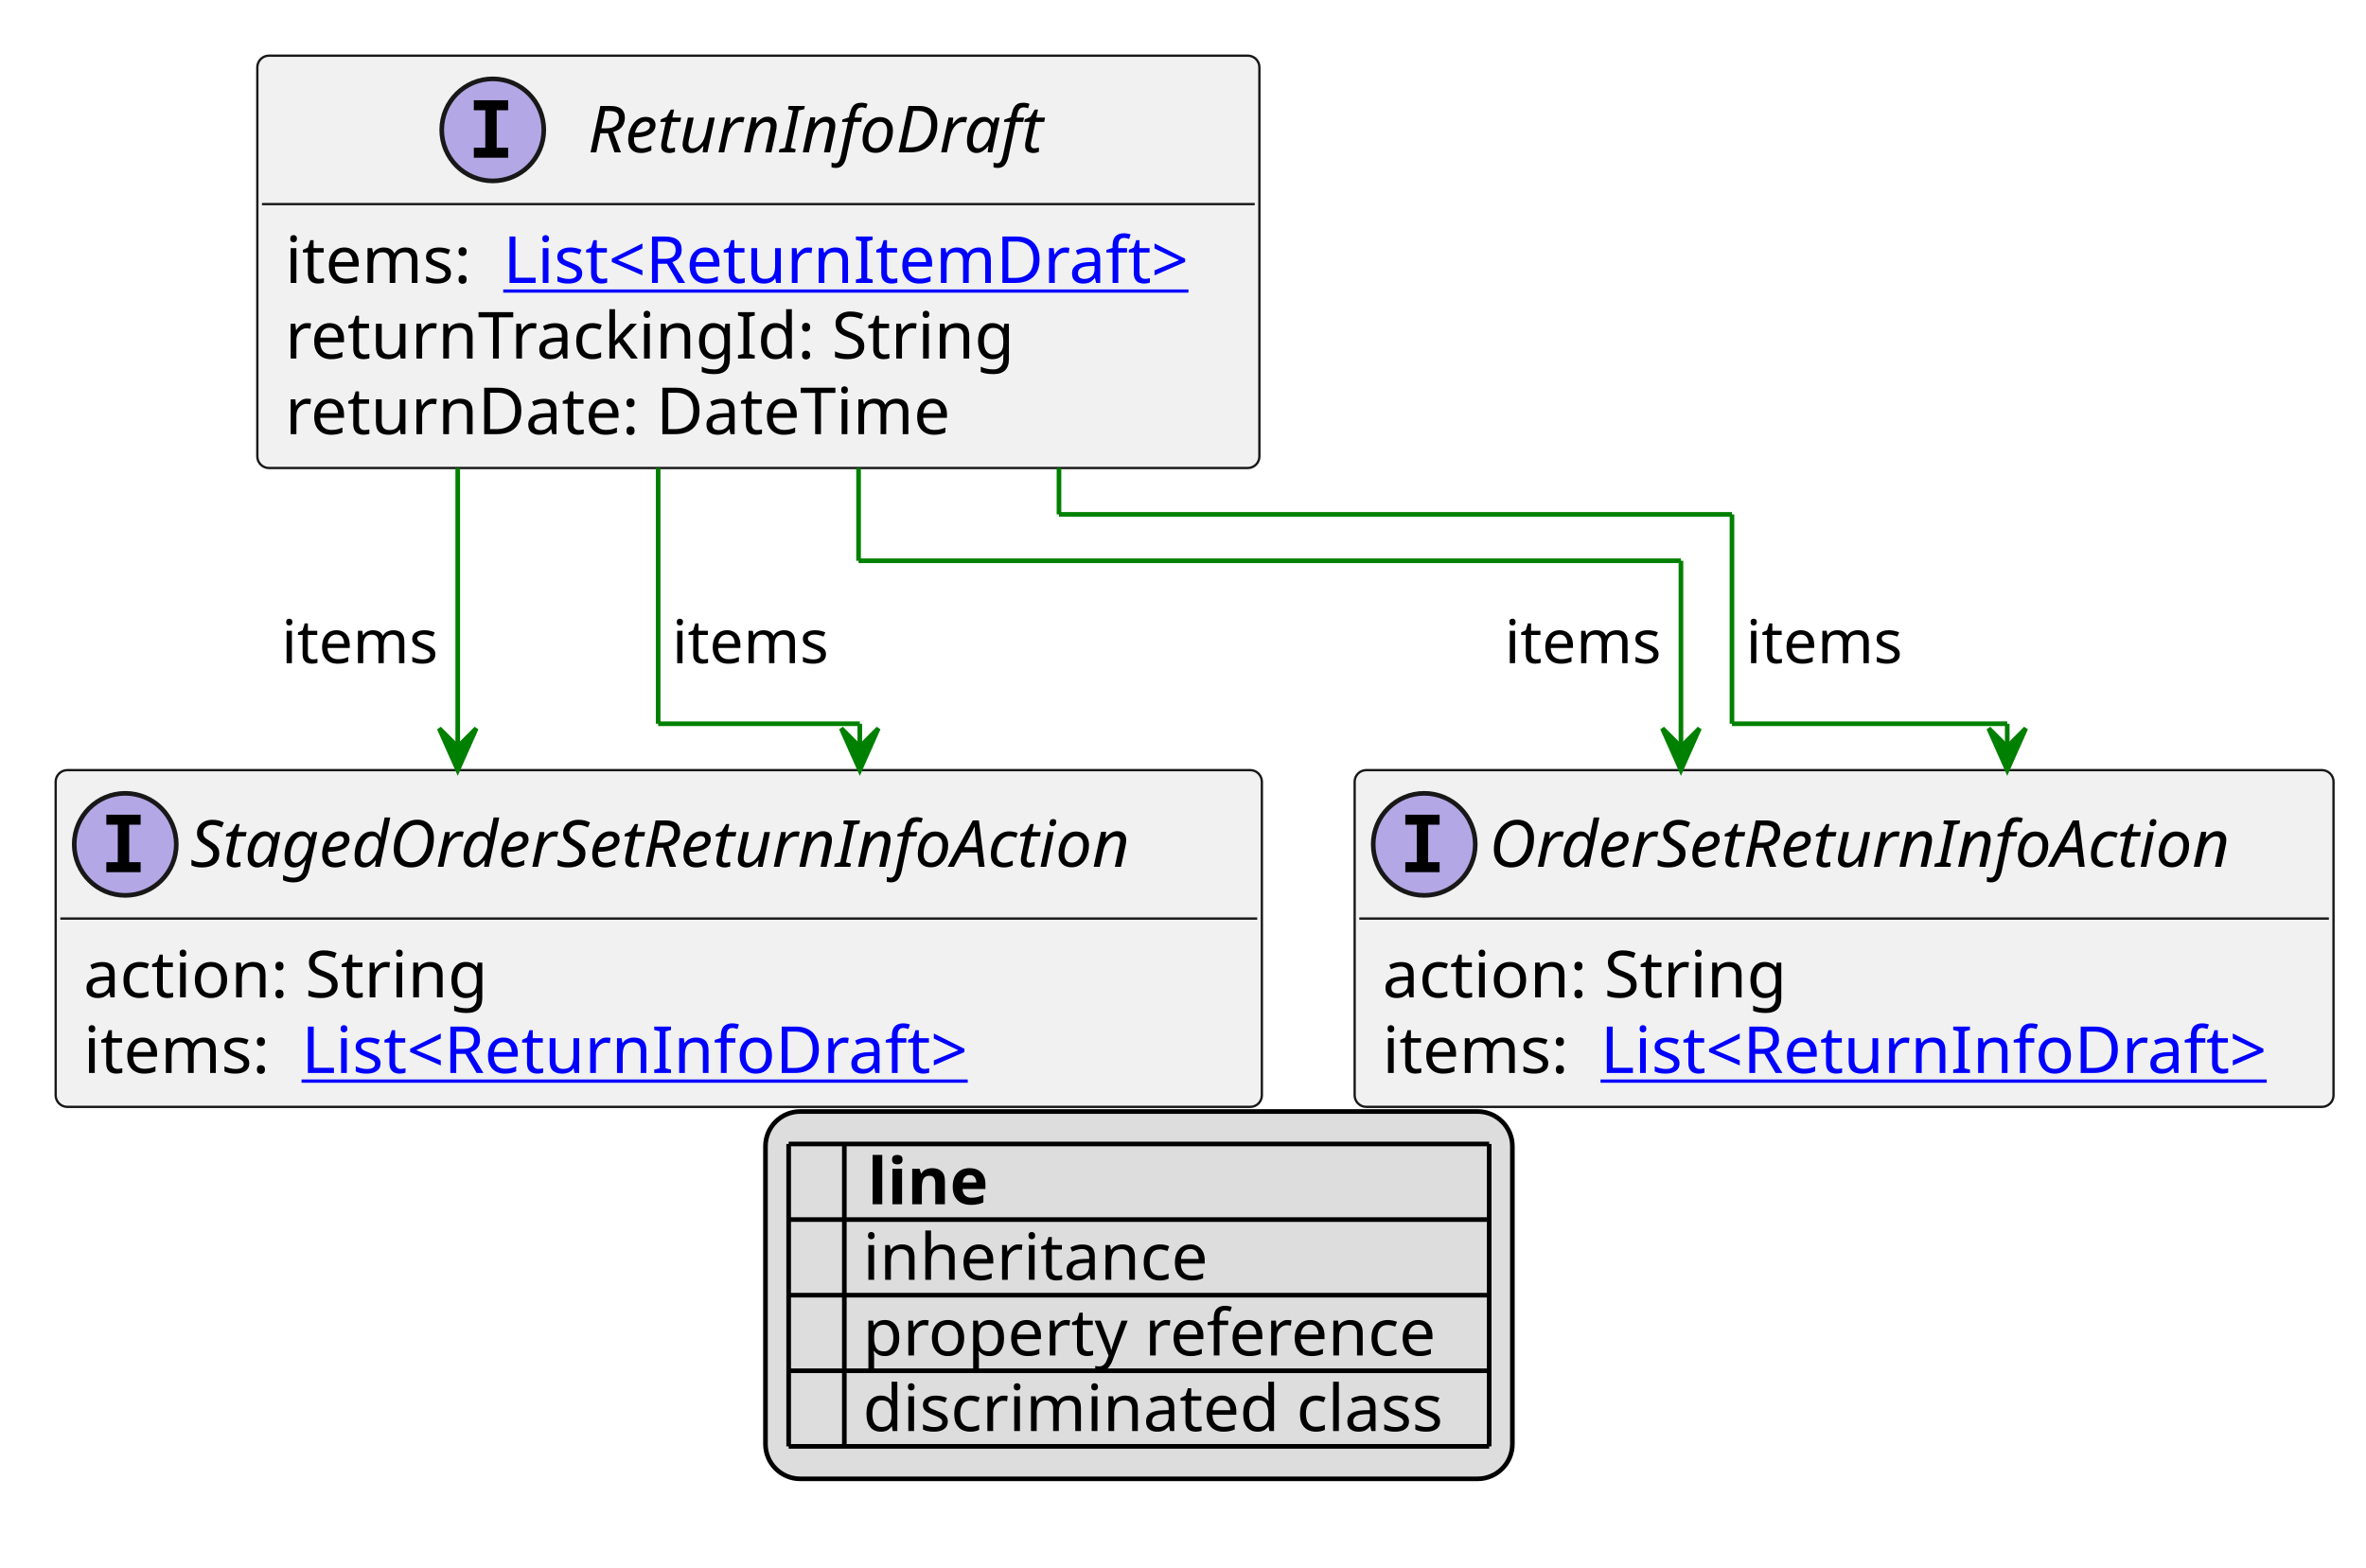
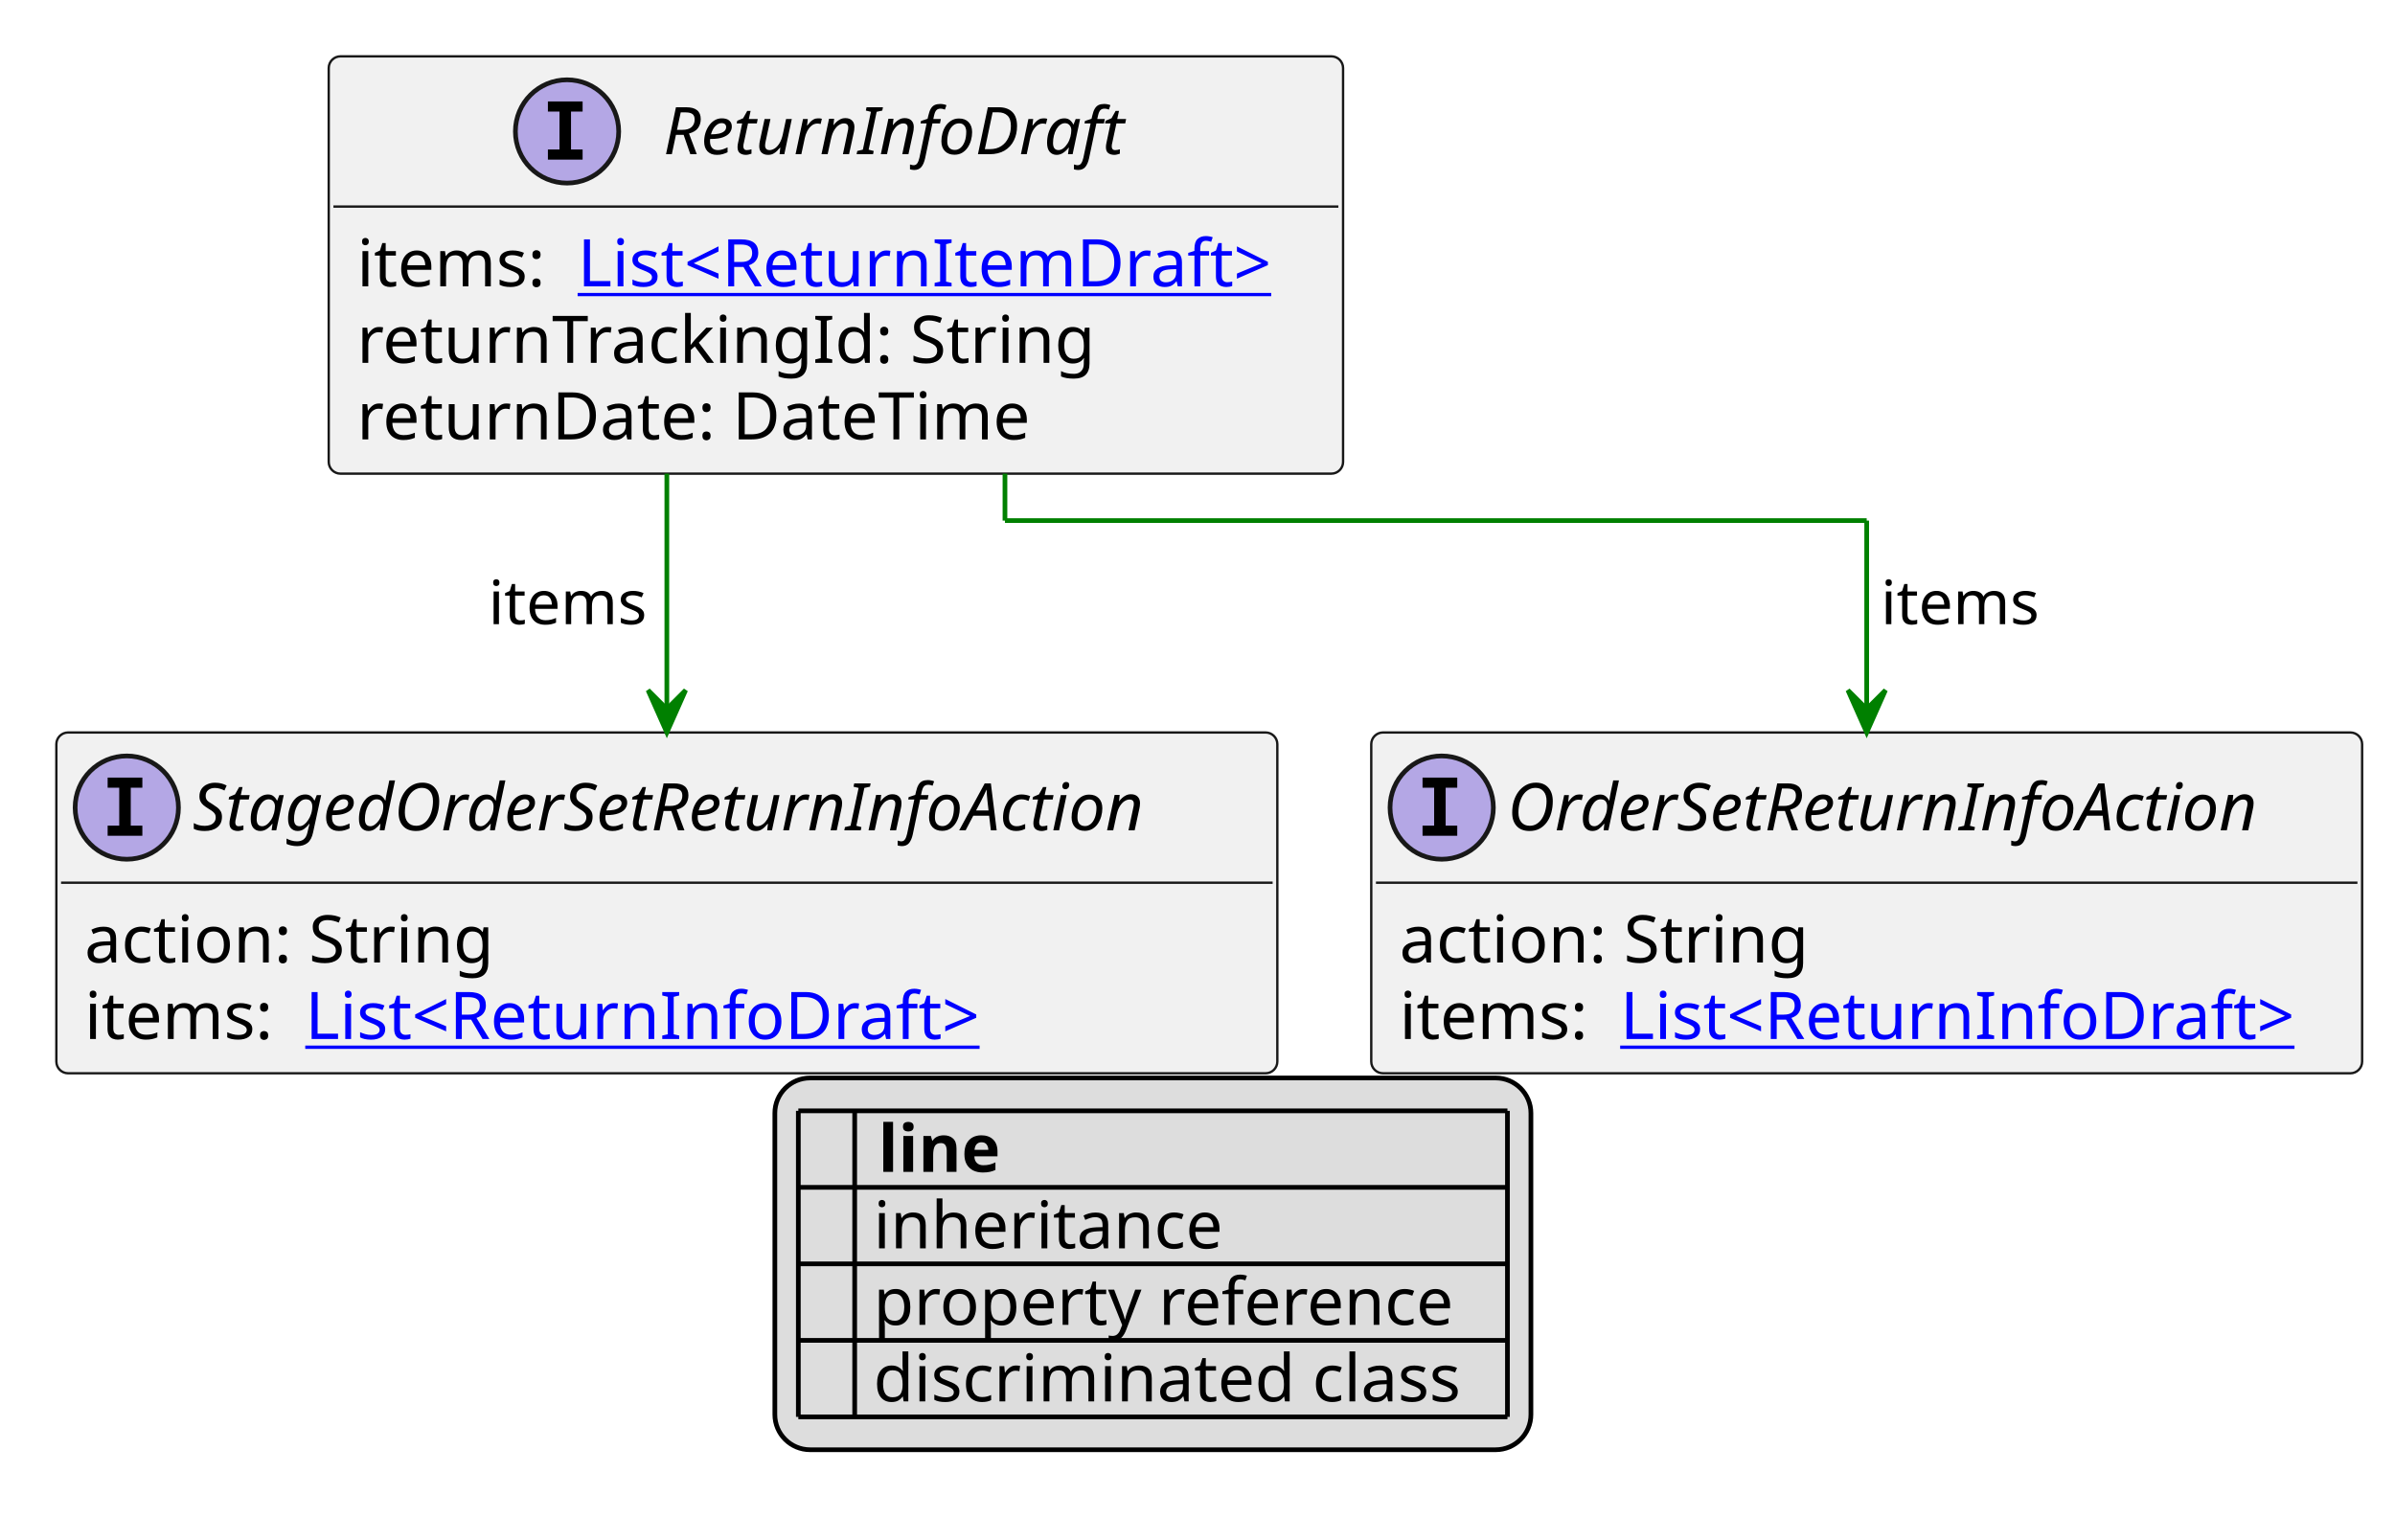
- <svg xmlns="http://www.w3.org/2000/svg" xmlns:xlink="http://www.w3.org/1999/xlink" contentStyleType="text/css" height="338px" preserveAspectRatio="none" style="width:510px;height:338px;background:#FFFFFF;" version="1.1" viewBox="0 0 510 338" width="510px" zoomAndPan="magnify">
+ <svg xmlns="http://www.w3.org/2000/svg" xmlns:xlink="http://www.w3.org/1999/xlink" contentStyleType="text/css" height="328px" preserveAspectRatio="none" style="width:510px;height:328px;background:#FFFFFF;" version="1.1" viewBox="0 0 510 328" width="510px" zoomAndPan="magnify">
  <defs>
-     <filter height="1" id="bsds3xcfkwkjp0" width="1" x="0" y="0">
+     <filter height="1" id="b1dob6i5qbfto10" width="1" x="0" y="0">
      <feFlood flood-color="#000000" result="flood" />
      <feComposite in="SourceGraphic" in2="flood" operator="over" />
    </filter>
-     <filter height="1" id="bsds3xcfkwkjp1" width="1" x="0" y="0">
+     <filter height="1" id="b1dob6i5qbfto11" width="1" x="0" y="0">
      <feFlood flood-color="#008000" result="flood" />
      <feComposite in="SourceGraphic" in2="flood" operator="over" />
    </filter>
-     <filter height="1" id="bsds3xcfkwkjp2" width="1" x="0" y="0">
+     <filter height="1" id="b1dob6i5qbfto12" width="1" x="0" y="0">
      <feFlood flood-color="#0000FF" result="flood" />
      <feComposite in="SourceGraphic" in2="flood" operator="over" />
    </filter>
  </defs>
  <g>
    <a href="ReturnInfoDraft.svg" target="_top" title="ReturnInfoDraft.svg" xlink:actuate="onRequest" xlink:href="ReturnInfoDraft.svg" xlink:show="new" xlink:title="ReturnInfoDraft.svg" xlink:type="simple">
      <g id="elem_ReturnInfoDraft">
-         <rect codeLine="10" fill="#F1F1F1" height="88.891" id="ReturnInfoDraft" rx="2.5" ry="2.5" style="stroke:#181818;stroke-width:0.5;" width="216" x="55.467" y="12" />
-         <ellipse cx="106.217" cy="28" fill="#B4A7E5" rx="11" ry="11" style="stroke:#181818;stroke-width:1.0;" />
-         <path d="M102.138,23.766 L102.138,21.609 L109.529,21.609 L109.529,23.766 L107.06,23.766 L107.06,31.844 L109.529,31.844 L109.529,34 L102.138,34 L102.138,31.844 L104.607,31.844 L104.607,23.766 L102.138,23.766 Z " fill="#000000" />
-         <text fill="#000000" font-family="sans-serif" font-size="14" font-style="italic" lengthAdjust="spacing" textLength="106" x="126.717" y="32.847">ReturnInfoDraft</text>
-         <line style="stroke:#181818;stroke-width:0.5;" x1="56.467" x2="270.467" y1="44" y2="44" />
-         <text fill="#000000" font-family="sans-serif" font-size="14" lengthAdjust="spacing" textLength="43" x="61.467" y="60.995">items:</text>
+         <rect codeLine="10" fill="#F1F1F1" height="88.891" id="ReturnInfoDraft" rx="2.5" ry="2.5" style="stroke:#181818;stroke-width:0.5;" width="216" x="70" y="12" />
+         <ellipse cx="120.75" cy="28" fill="#B4A7E5" rx="11" ry="11" style="stroke:#181818;stroke-width:1.0;" />
+         <path d="M116.672,23.766 L116.672,21.609 L124.062,21.609 L124.062,23.766 L121.594,23.766 L121.594,31.844 L124.062,31.844 L124.062,34 L116.672,34 L116.672,31.844 L119.141,31.844 L119.141,23.766 L116.672,23.766 Z " fill="#000000" />
+         <text fill="#000000" font-family="sans-serif" font-size="14" font-style="italic" lengthAdjust="spacing" textLength="106" x="141.25" y="32.847">ReturnInfoDraft</text>
+         <line style="stroke:#181818;stroke-width:0.5;" x1="71" x2="285" y1="44" y2="44" />
+         <text fill="#000000" font-family="sans-serif" font-size="14" lengthAdjust="spacing" textLength="43" x="76" y="60.995">items:</text>
        <a href="ReturnItemDraft.svg" target="_top" title="ReturnItemDraft.svg" xlink:actuate="onRequest" xlink:href="ReturnItemDraft.svg" xlink:show="new" xlink:title="ReturnItemDraft.svg" xlink:type="simple">
-           <text fill="#0000FF" font-family="sans-serif" font-size="14" lengthAdjust="spacing" text-decoration="underline" textLength="157" x="108.467" y="60.995">List&lt;ReturnItemDraft&gt;</text>
+           <text fill="#0000FF" font-family="sans-serif" font-size="14" lengthAdjust="spacing" text-decoration="underline" textLength="157" x="123" y="60.995">List&lt;ReturnItemDraft&gt;</text>
        </a>
-         <text fill="#000000" font-family="sans-serif" font-size="14" lengthAdjust="spacing" textLength="162" x="61.467" y="77.292">returnTrackingId: String</text>
-         <text fill="#000000" font-family="sans-serif" font-size="14" lengthAdjust="spacing" textLength="151" x="61.467" y="93.589">returnDate: DateTime</text>
+         <text fill="#000000" font-family="sans-serif" font-size="14" lengthAdjust="spacing" textLength="162" x="76" y="77.292">returnTrackingId: String</text>
+         <text fill="#000000" font-family="sans-serif" font-size="14" lengthAdjust="spacing" textLength="151" x="76" y="93.589">returnDate: DateTime</text>
      </g>
    </a>
    <a href="StagedOrderSetReturnInfoAction.svg" target="_top" title="StagedOrderSetReturnInfoAction.svg" xlink:actuate="onRequest" xlink:href="StagedOrderSetReturnInfoAction.svg" xlink:show="new" xlink:title="StagedOrderSetReturnInfoAction.svg" xlink:type="simple">
      <g id="elem_StagedOrderSetReturnInfoAction">
-         <rect codeLine="18" fill="#F1F1F1" height="72.594" id="StagedOrderSetReturnInfoAction" rx="2.5" ry="2.5" style="stroke:#181818;stroke-width:0.5;" width="260" x="12" y="166.023" />
-         <ellipse cx="27" cy="182.023" fill="#B4A7E5" rx="11" ry="11" style="stroke:#181818;stroke-width:1.0;" />
-         <path d="M22.922,177.789 L22.922,175.633 L30.312,175.633 L30.312,177.789 L27.844,177.789 L27.844,185.867 L30.312,185.867 L30.312,188.023 L22.922,188.023 L22.922,185.867 L25.391,185.867 L25.391,177.789 L22.922,177.789 Z " fill="#000000" />
-         <text fill="#000000" font-family="sans-serif" font-size="14" font-style="italic" lengthAdjust="spacing" textLength="228" x="41" y="186.87">StagedOrderSetReturnInfoAction</text>
-         <line style="stroke:#181818;stroke-width:0.5;" x1="13" x2="271" y1="198.023" y2="198.023" />
-         <text fill="#000000" font-family="sans-serif" font-size="14" lengthAdjust="spacing" textLength="91" x="18" y="215.019">action: String</text>
-         <text fill="#000000" font-family="sans-serif" font-size="14" lengthAdjust="spacing" textLength="43" x="18" y="231.315">items:</text>
+         <rect codeLine="18" fill="#F1F1F1" height="72.594" id="StagedOrderSetReturnInfoAction" rx="2.5" ry="2.5" style="stroke:#181818;stroke-width:0.5;" width="260" x="12" y="156.023" />
+         <ellipse cx="27" cy="172.023" fill="#B4A7E5" rx="11" ry="11" style="stroke:#181818;stroke-width:1.0;" />
+         <path d="M22.922,167.789 L22.922,165.633 L30.312,165.633 L30.312,167.789 L27.844,167.789 L27.844,175.867 L30.312,175.867 L30.312,178.023 L22.922,178.023 L22.922,175.867 L25.391,175.867 L25.391,167.789 L22.922,167.789 Z " fill="#000000" />
+         <text fill="#000000" font-family="sans-serif" font-size="14" font-style="italic" lengthAdjust="spacing" textLength="228" x="41" y="176.87">StagedOrderSetReturnInfoAction</text>
+         <line style="stroke:#181818;stroke-width:0.5;" x1="13" x2="271" y1="188.023" y2="188.023" />
+         <text fill="#000000" font-family="sans-serif" font-size="14" lengthAdjust="spacing" textLength="91" x="18" y="205.019">action: String</text>
+         <text fill="#000000" font-family="sans-serif" font-size="14" lengthAdjust="spacing" textLength="43" x="18" y="221.315">items:</text>
        <a href="ReturnInfoDraft.svg" target="_top" title="ReturnInfoDraft.svg" xlink:actuate="onRequest" xlink:href="ReturnInfoDraft.svg" xlink:show="new" xlink:title="ReturnInfoDraft.svg" xlink:type="simple">
-           <text fill="#0000FF" font-family="sans-serif" font-size="14" lengthAdjust="spacing" text-decoration="underline" textLength="152" x="65" y="231.315">List&lt;ReturnInfoDraft&gt;</text>
+           <text fill="#0000FF" font-family="sans-serif" font-size="14" lengthAdjust="spacing" text-decoration="underline" textLength="152" x="65" y="221.315">List&lt;ReturnInfoDraft&gt;</text>
        </a>
      </g>
    </a>
    <a href="OrderSetReturnInfoAction.svg" target="_top" title="OrderSetReturnInfoAction.svg" xlink:actuate="onRequest" xlink:href="OrderSetReturnInfoAction.svg" xlink:show="new" xlink:title="OrderSetReturnInfoAction.svg" xlink:type="simple">
      <g id="elem_OrderSetReturnInfoAction">
-         <rect codeLine="22" fill="#F1F1F1" height="72.594" id="OrderSetReturnInfoAction" rx="2.5" ry="2.5" style="stroke:#181818;stroke-width:0.5;" width="211" x="292" y="166.023" />
-         <ellipse cx="307" cy="182.023" fill="#B4A7E5" rx="11" ry="11" style="stroke:#181818;stroke-width:1.0;" />
-         <path d="M302.922,177.789 L302.922,175.633 L310.312,175.633 L310.312,177.789 L307.844,177.789 L307.844,185.867 L310.312,185.867 L310.312,188.023 L302.922,188.023 L302.922,185.867 L305.391,185.867 L305.391,177.789 L302.922,177.789 Z " fill="#000000" />
-         <text fill="#000000" font-family="sans-serif" font-size="14" font-style="italic" lengthAdjust="spacing" textLength="179" x="321" y="186.87">OrderSetReturnInfoAction</text>
-         <line style="stroke:#181818;stroke-width:0.5;" x1="293" x2="502" y1="198.023" y2="198.023" />
-         <text fill="#000000" font-family="sans-serif" font-size="14" lengthAdjust="spacing" textLength="91" x="298" y="215.019">action: String</text>
-         <text fill="#000000" font-family="sans-serif" font-size="14" lengthAdjust="spacing" textLength="43" x="298" y="231.315">items:</text>
+         <rect codeLine="22" fill="#F1F1F1" height="72.594" id="OrderSetReturnInfoAction" rx="2.5" ry="2.5" style="stroke:#181818;stroke-width:0.5;" width="211" x="292" y="156.023" />
+         <ellipse cx="307" cy="172.023" fill="#B4A7E5" rx="11" ry="11" style="stroke:#181818;stroke-width:1.0;" />
+         <path d="M302.922,167.789 L302.922,165.633 L310.312,165.633 L310.312,167.789 L307.844,167.789 L307.844,175.867 L310.312,175.867 L310.312,178.023 L302.922,178.023 L302.922,175.867 L305.391,175.867 L305.391,167.789 L302.922,167.789 Z " fill="#000000" />
+         <text fill="#000000" font-family="sans-serif" font-size="14" font-style="italic" lengthAdjust="spacing" textLength="179" x="321" y="176.87">OrderSetReturnInfoAction</text>
+         <line style="stroke:#181818;stroke-width:0.5;" x1="293" x2="502" y1="188.023" y2="188.023" />
+         <text fill="#000000" font-family="sans-serif" font-size="14" lengthAdjust="spacing" textLength="91" x="298" y="205.019">action: String</text>
+         <text fill="#000000" font-family="sans-serif" font-size="14" lengthAdjust="spacing" textLength="43" x="298" y="221.315">items:</text>
        <a href="ReturnInfoDraft.svg" target="_top" title="ReturnInfoDraft.svg" xlink:actuate="onRequest" xlink:href="ReturnInfoDraft.svg" xlink:show="new" xlink:title="ReturnInfoDraft.svg" xlink:type="simple">
-           <text fill="#0000FF" font-family="sans-serif" font-size="14" lengthAdjust="spacing" text-decoration="underline" textLength="152" x="345" y="231.315">List&lt;ReturnInfoDraft&gt;</text>
+           <text fill="#0000FF" font-family="sans-serif" font-size="14" lengthAdjust="spacing" text-decoration="underline" textLength="152" x="345" y="221.315">List&lt;ReturnInfoDraft&gt;</text>
        </a>
      </g>
    </a>
-     <line style="stroke:#008000;stroke-width:1.0;" x1="141.867" x2="141.867" y1="100.891" y2="156.023" />
-     <line style="stroke:#008000;stroke-width:1.0;" x1="141.867" x2="185.333" y1="156.023" y2="156.023" />
-     <line style="stroke:#008000;stroke-width:1.0;" x1="185.333" x2="185.333" y1="156.023" y2="166.023" />
-     <polygon fill="#008000" points="185.333,166.023,189.333,157.023,185.333,161.023,181.333,157.023,185.333,166.023" style="stroke:#008000;stroke-width:1.0;" />
-     <text fill="#000000" font-family="sans-serif" font-size="13" lengthAdjust="spacing" textLength="36" x="144.867" y="142.958">items</text>
-     <line style="stroke:#008000;stroke-width:1.0;" x1="98.667" x2="98.667" y1="100.891" y2="166.023" />
-     <polygon fill="#008000" points="98.667,166.023,102.667,157.023,98.667,161.023,94.667,157.023,98.667,166.023" style="stroke:#008000;stroke-width:1.0;" />
-     <text fill="#000000" font-family="sans-serif" font-size="13" lengthAdjust="spacing" textLength="36" x="60.667" y="142.958">items</text>
-     <line style="stroke:#008000;stroke-width:1.0;" x1="228.267" x2="228.267" y1="100.891" y2="110.891" />
-     <line style="stroke:#008000;stroke-width:1.0;" x1="228.267" x2="373.333" y1="110.891" y2="110.891" />
-     <line style="stroke:#008000;stroke-width:1.0;" x1="373.333" x2="373.333" y1="110.891" y2="156.023" />
-     <line style="stroke:#008000;stroke-width:1.0;" x1="373.333" x2="432.667" y1="156.023" y2="156.023" />
-     <line style="stroke:#008000;stroke-width:1.0;" x1="432.667" x2="432.667" y1="156.023" y2="166.023" />
-     <polygon fill="#008000" points="432.667,166.023,436.667,157.023,432.667,161.023,428.667,157.023,432.667,166.023" style="stroke:#008000;stroke-width:1.0;" />
-     <text fill="#000000" font-family="sans-serif" font-size="13" lengthAdjust="spacing" textLength="36" x="376.333" y="142.958">items</text>
-     <line style="stroke:#008000;stroke-width:1.0;" x1="185.067" x2="185.067" y1="100.891" y2="120.891" />
-     <line style="stroke:#008000;stroke-width:1.0;" x1="185.067" x2="362.333" y1="120.891" y2="120.891" />
-     <line style="stroke:#008000;stroke-width:1.0;" x1="362.333" x2="362.333" y1="120.891" y2="166.023" />
-     <polygon fill="#008000" points="362.333,166.023,366.333,157.023,362.333,161.023,358.333,157.023,362.333,166.023" style="stroke:#008000;stroke-width:1.0;" />
-     <text fill="#000000" font-family="sans-serif" font-size="13" lengthAdjust="spacing" textLength="36" x="324.333" y="142.958">items</text>
-     <rect fill="#DDDDDD" height="79.188" id="_legend" rx="7.5" ry="7.5" style="stroke:#000000;stroke-width:1.0;" width="161" x="165" y="239.617" />
-     <text fill="#000000" font-family="sans-serif" font-size="14" font-weight="bold" lengthAdjust="spacing" textLength="5" x="170" y="259.612"> </text>
-     <text fill="#000000" font-family="sans-serif" font-size="14" font-weight="bold" lengthAdjust="spacing" textLength="28" x="187" y="259.612">line</text>
-     <text fill="#000000" filter="url(#bsds3xcfkwkjp0)" font-family="sans-serif" font-size="14" lengthAdjust="spacing" textLength="12" x="170" y="275.909">   </text>
-     <text fill="#000000" font-family="sans-serif" font-size="14" lengthAdjust="spacing" textLength="77" x="186" y="275.909">inheritance</text>
-     <text fill="#000000" filter="url(#bsds3xcfkwkjp1)" font-family="sans-serif" font-size="14" lengthAdjust="spacing" textLength="12" x="170" y="292.206">   </text>
-     <text fill="#000000" font-family="sans-serif" font-size="14" lengthAdjust="spacing" textLength="129" x="186" y="292.206">property reference</text>
-     <text fill="#000000" filter="url(#bsds3xcfkwkjp2)" font-family="sans-serif" font-size="14" lengthAdjust="spacing" textLength="12" x="170" y="308.503">   </text>
-     <text fill="#000000" font-family="sans-serif" font-size="14" lengthAdjust="spacing" textLength="131" x="186" y="308.503">discriminated class</text>
-     <line style="stroke:#000000;stroke-width:1.0;" x1="170" x2="321" y1="246.617" y2="246.617" />
-     <line style="stroke:#000000;stroke-width:1.0;" x1="170" x2="321" y1="262.914" y2="262.914" />
-     <line style="stroke:#000000;stroke-width:1.0;" x1="170" x2="321" y1="279.211" y2="279.211" />
-     <line style="stroke:#000000;stroke-width:1.0;" x1="170" x2="321" y1="295.508" y2="295.508" />
-     <line style="stroke:#000000;stroke-width:1.0;" x1="170" x2="321" y1="311.805" y2="311.805" />
-     <line style="stroke:#000000;stroke-width:1.0;" x1="170" x2="170" y1="246.617" y2="311.805" />
-     <line style="stroke:#000000;stroke-width:1.0;" x1="182" x2="182" y1="246.617" y2="311.805" />
-     <line style="stroke:#000000;stroke-width:1.0;" x1="321" x2="321" y1="246.617" y2="311.805" />
+     <line style="stroke:#008000;stroke-width:1.0;" x1="142" x2="142" y1="100.891" y2="156.023" />
+     <polygon fill="#008000" points="142,156.023,146,147.023,142,151.023,138,147.023,142,156.023" style="stroke:#008000;stroke-width:1.0;" />
+     <text fill="#000000" font-family="sans-serif" font-size="13" lengthAdjust="spacing" textLength="36" x="104" y="132.958">items</text>
+     <line style="stroke:#008000;stroke-width:1.0;" x1="214" x2="214" y1="100.891" y2="110.891" />
+     <line style="stroke:#008000;stroke-width:1.0;" x1="214" x2="397.5" y1="110.891" y2="110.891" />
+     <line style="stroke:#008000;stroke-width:1.0;" x1="397.5" x2="397.5" y1="110.891" y2="156.023" />
+     <polygon fill="#008000" points="397.5,156.023,401.5,147.023,397.5,151.023,393.5,147.023,397.5,156.023" style="stroke:#008000;stroke-width:1.0;" />
+     <text fill="#000000" font-family="sans-serif" font-size="13" lengthAdjust="spacing" textLength="36" x="400.5" y="132.958">items</text>
+     <rect fill="#DDDDDD" height="79.188" id="_legend" rx="7.5" ry="7.5" style="stroke:#000000;stroke-width:1.0;" width="161" x="165" y="229.617" />
+     <text fill="#000000" font-family="sans-serif" font-size="14" font-weight="bold" lengthAdjust="spacing" textLength="5" x="170" y="249.612"> </text>
+     <text fill="#000000" font-family="sans-serif" font-size="14" font-weight="bold" lengthAdjust="spacing" textLength="28" x="187" y="249.612">line</text>
+     <text fill="#000000" filter="url(#b1dob6i5qbfto10)" font-family="sans-serif" font-size="14" lengthAdjust="spacing" textLength="12" x="170" y="265.909">   </text>
+     <text fill="#000000" font-family="sans-serif" font-size="14" lengthAdjust="spacing" textLength="77" x="186" y="265.909">inheritance</text>
+     <text fill="#000000" filter="url(#b1dob6i5qbfto11)" font-family="sans-serif" font-size="14" lengthAdjust="spacing" textLength="12" x="170" y="282.206">   </text>
+     <text fill="#000000" font-family="sans-serif" font-size="14" lengthAdjust="spacing" textLength="129" x="186" y="282.206">property reference</text>
+     <text fill="#000000" filter="url(#b1dob6i5qbfto12)" font-family="sans-serif" font-size="14" lengthAdjust="spacing" textLength="12" x="170" y="298.503">   </text>
+     <text fill="#000000" font-family="sans-serif" font-size="14" lengthAdjust="spacing" textLength="131" x="186" y="298.503">discriminated class</text>
+     <line style="stroke:#000000;stroke-width:1.0;" x1="170" x2="321" y1="236.617" y2="236.617" />
+     <line style="stroke:#000000;stroke-width:1.0;" x1="170" x2="321" y1="252.914" y2="252.914" />
+     <line style="stroke:#000000;stroke-width:1.0;" x1="170" x2="321" y1="269.211" y2="269.211" />
+     <line style="stroke:#000000;stroke-width:1.0;" x1="170" x2="321" y1="285.508" y2="285.508" />
+     <line style="stroke:#000000;stroke-width:1.0;" x1="170" x2="321" y1="301.805" y2="301.805" />
+     <line style="stroke:#000000;stroke-width:1.0;" x1="170" x2="170" y1="236.617" y2="301.805" />
+     <line style="stroke:#000000;stroke-width:1.0;" x1="182" x2="182" y1="236.617" y2="301.805" />
+     <line style="stroke:#000000;stroke-width:1.0;" x1="321" x2="321" y1="236.617" y2="301.805" />
  </g>
</svg>
